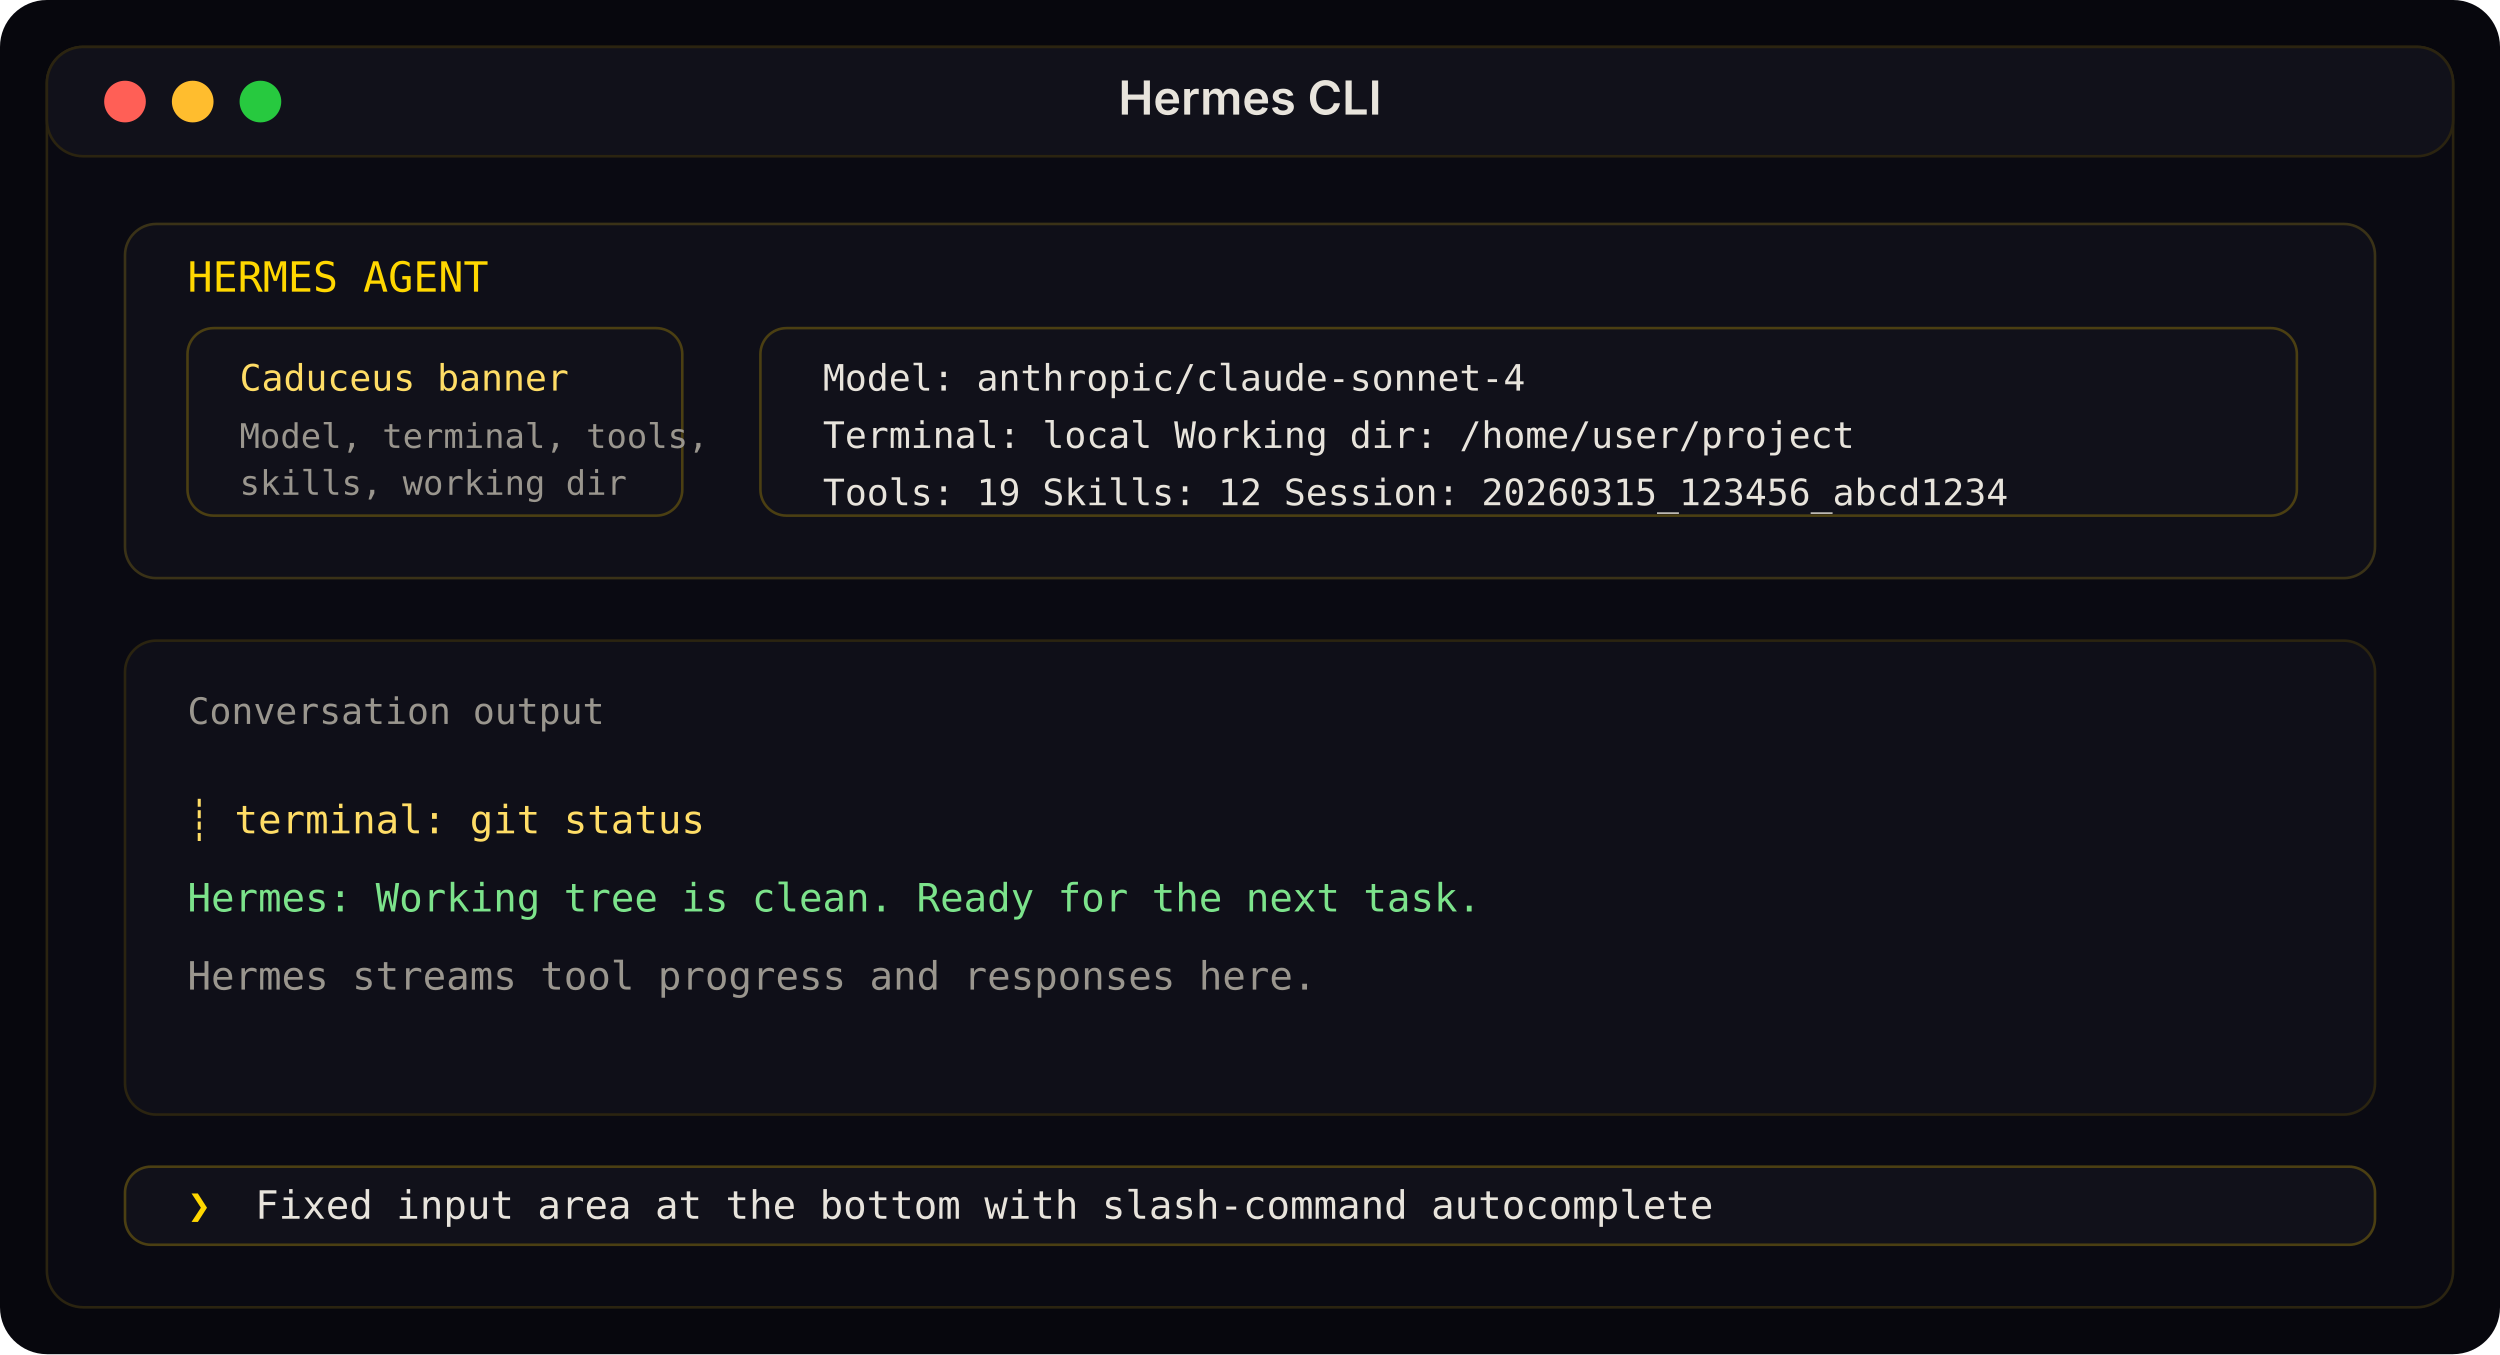
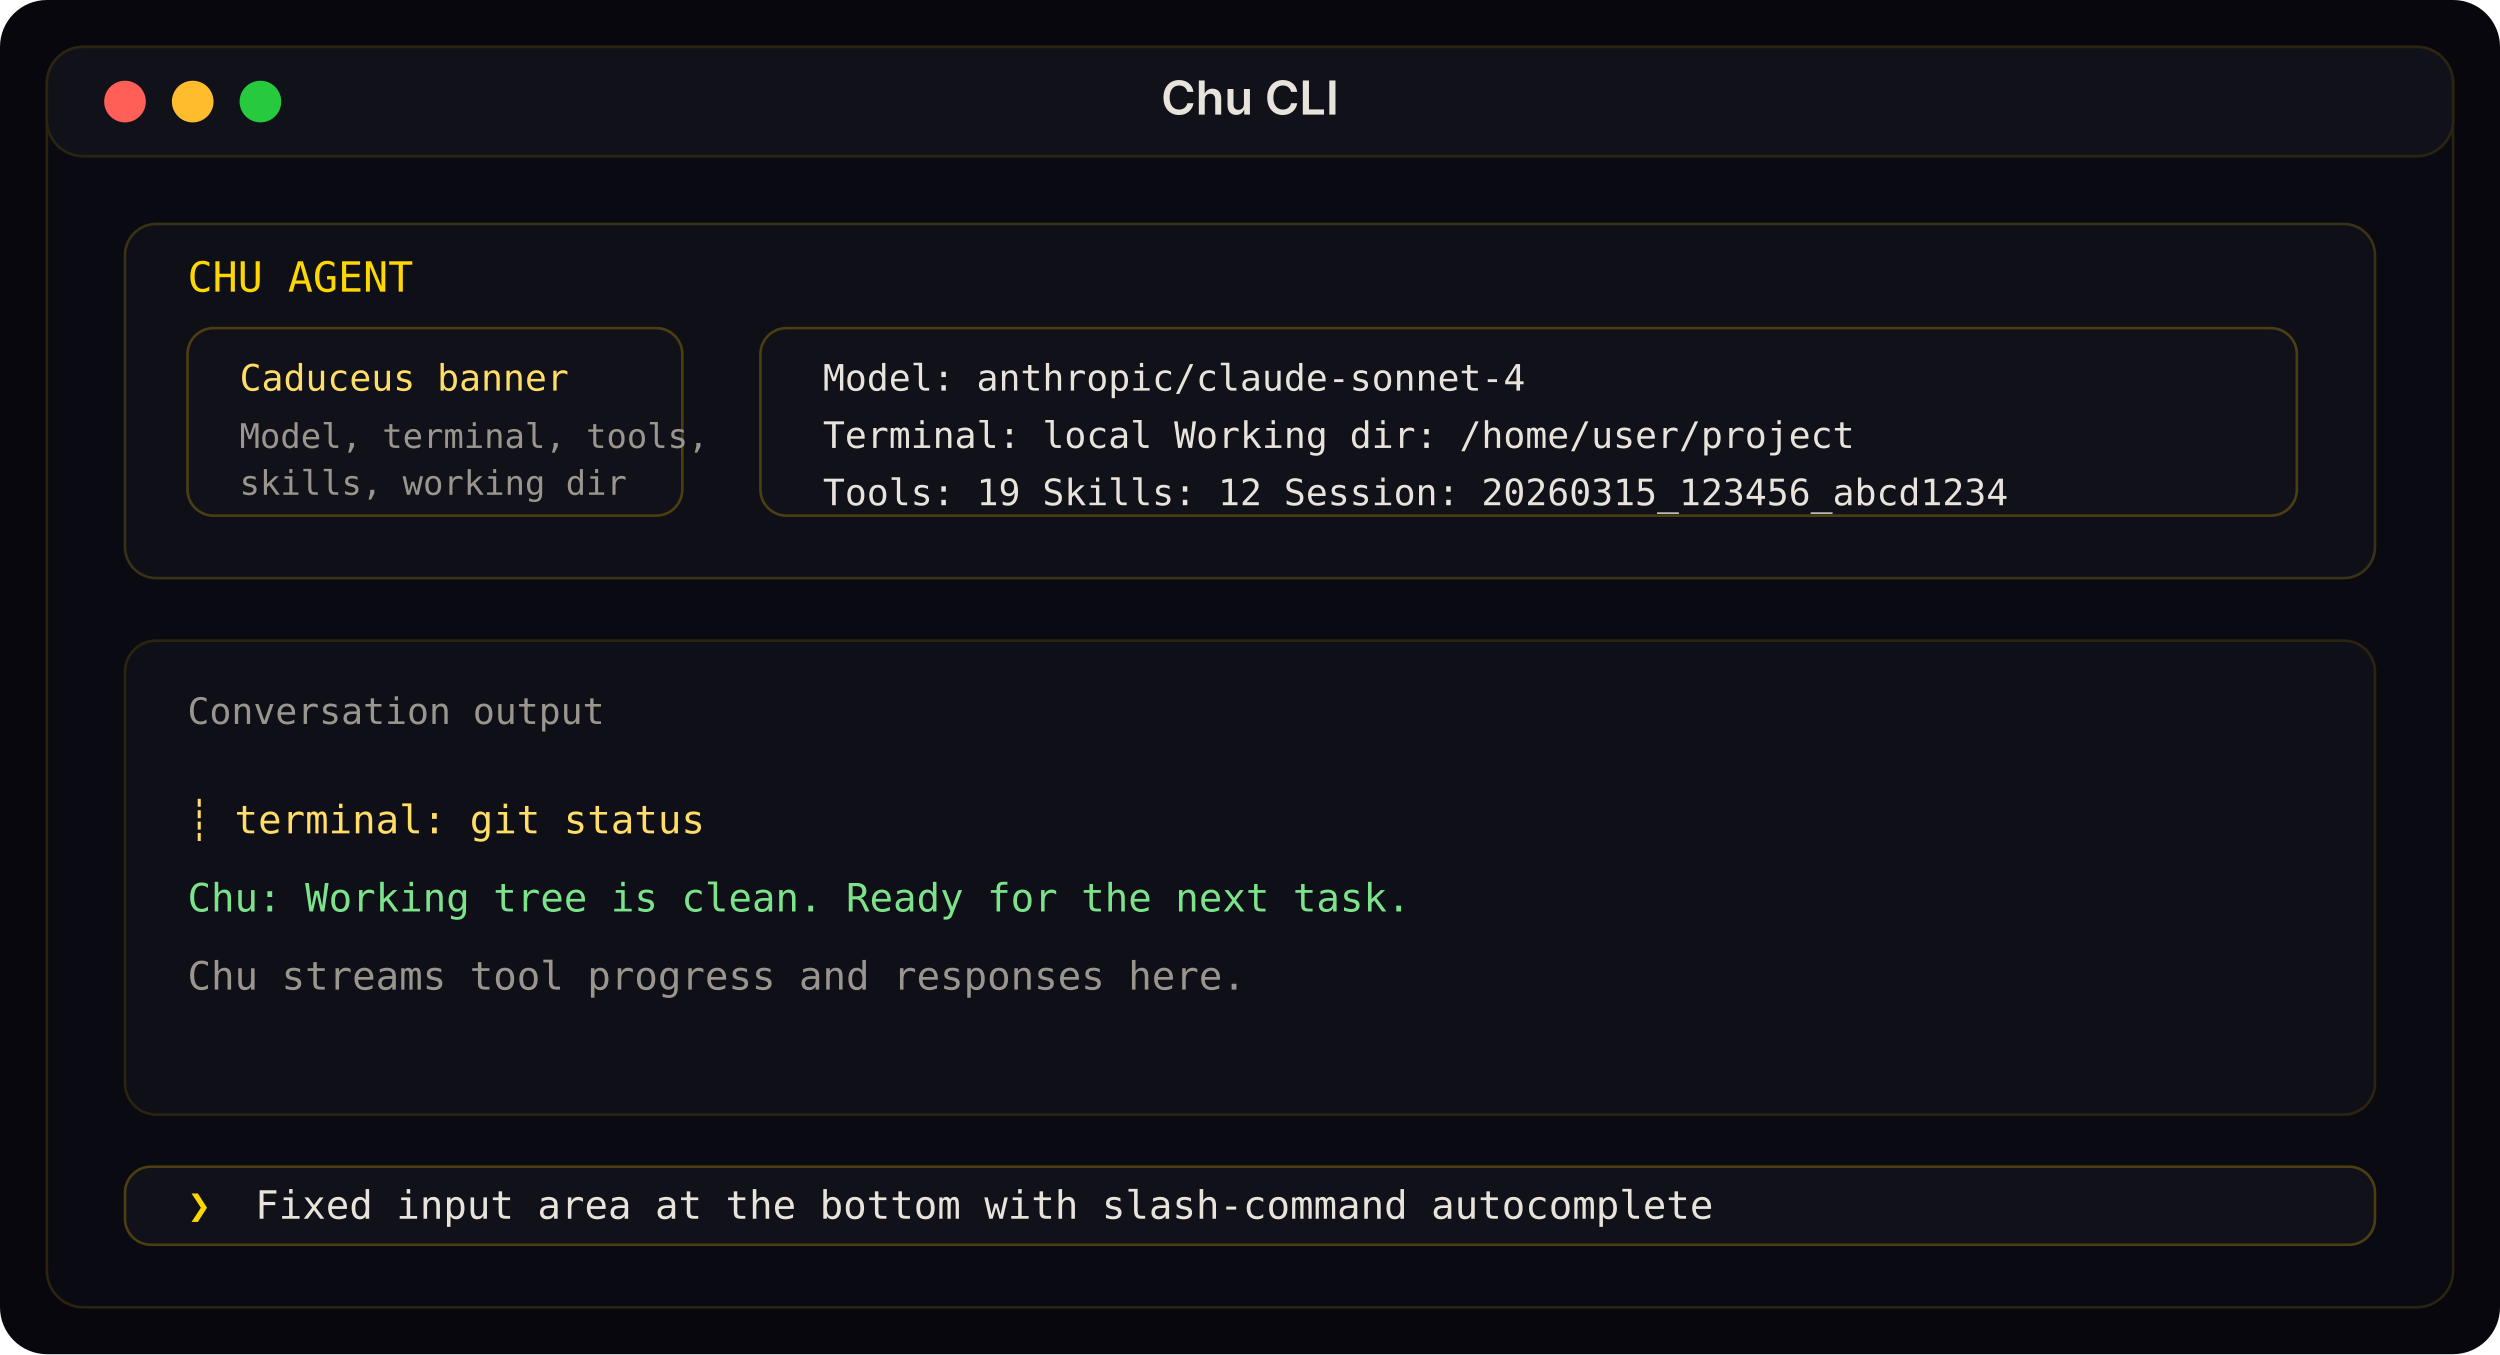
<svg xmlns="http://www.w3.org/2000/svg" width="960" height="520" viewBox="0 0 960 520" role="img" aria-labelledby="title desc">
  <rect width="960" height="520" rx="18" fill="#07070d" />
  <rect x="18" y="18" width="924" height="484" rx="14" fill="#0a0a12" stroke="#2b2410" />
  <rect x="18" y="18" width="924" height="42" rx="14" fill="#11111a" stroke="#2b2410" />
  <circle cx="48" cy="39" r="8" fill="#ff5f56" />
  <circle cx="74" cy="39" r="8" fill="#ffbd2e" />
  <circle cx="100" cy="39" r="8" fill="#27c93f" />
-   <text x="480" y="44" text-anchor="middle" fill="#e8e4dc" font-family="Inter, sans-serif" font-size="18" font-weight="600">Hermes CLI</text>
+   <text x="480" y="44" text-anchor="middle" fill="#e8e4dc" font-family="Inter, sans-serif" font-size="18" font-weight="600">Chu CLI</text>
  <rect x="48" y="86" width="864" height="136" rx="12" fill="#0f0f18" stroke="#3a3217" />
-   <text x="72" y="112" fill="#ffd700" font-family="JetBrains Mono, monospace" font-size="16">HERMES AGENT</text>
+   <text x="72" y="112" fill="#ffd700" font-family="JetBrains Mono, monospace" font-size="16">CHU AGENT</text>
  <rect x="72" y="126" width="190" height="72" rx="10" fill="#11111a" stroke="#4b3f12" />
  <text x="92" y="150" fill="#ffdd66" font-family="JetBrains Mono, monospace" font-size="14">Caduceus banner</text>
  <text x="92" y="172" fill="#9a968e" font-family="JetBrains Mono, monospace" font-size="13">Model, terminal, tools,</text>
  <text x="92" y="190" fill="#9a968e" font-family="JetBrains Mono, monospace" font-size="13">skills, working dir</text>
  <rect x="292" y="126" width="590" height="72" rx="10" fill="#11111a" stroke="#4b3f12" />
  <text x="316" y="150" fill="#e8e4dc" font-family="JetBrains Mono, monospace" font-size="14">Model: anthropic/claude-sonnet-4</text>
  <text x="316" y="172" fill="#e8e4dc" font-family="JetBrains Mono, monospace" font-size="14">Terminal: local   Working dir: /home/user/project</text>
  <text x="316" y="194" fill="#e8e4dc" font-family="JetBrains Mono, monospace" font-size="14">Tools: 19   Skills: 12   Session: 20260315_123456_abcd1234</text>
  <rect x="48" y="246" width="864" height="182" rx="12" fill="#0f0f18" stroke="#2b2410" />
  <text x="72" y="278" fill="#9a968e" font-family="JetBrains Mono, monospace" font-size="14">Conversation output</text>
  <text x="72" y="320" fill="#ffdd66" font-family="JetBrains Mono, monospace" font-size="15">┊ terminal: git status</text>
-   <text x="72" y="350" fill="#7ce38b" font-family="JetBrains Mono, monospace" font-size="15">Hermes: Working tree is clean. Ready for the next task.</text>
-   <text x="72" y="380" fill="#9a968e" font-family="JetBrains Mono, monospace" font-size="15">Hermes streams tool progress and responses here.</text>
+   <text x="72" y="350" fill="#7ce38b" font-family="JetBrains Mono, monospace" font-size="15">Chu: Working tree is clean. Ready for the next task.</text>
+   <text x="72" y="380" fill="#9a968e" font-family="JetBrains Mono, monospace" font-size="15">Chu streams tool progress and responses here.</text>
  <rect x="48" y="448" width="864" height="30" rx="10" fill="#11111a" stroke="#4b3f12" />
  <text x="72" y="468" fill="#ffd700" font-family="JetBrains Mono, monospace" font-size="15">❯</text>
  <text x="98" y="468" fill="#e8e4dc" font-family="JetBrains Mono, monospace" font-size="15">Fixed input area at the bottom with slash-command autocomplete</text>
</svg>
